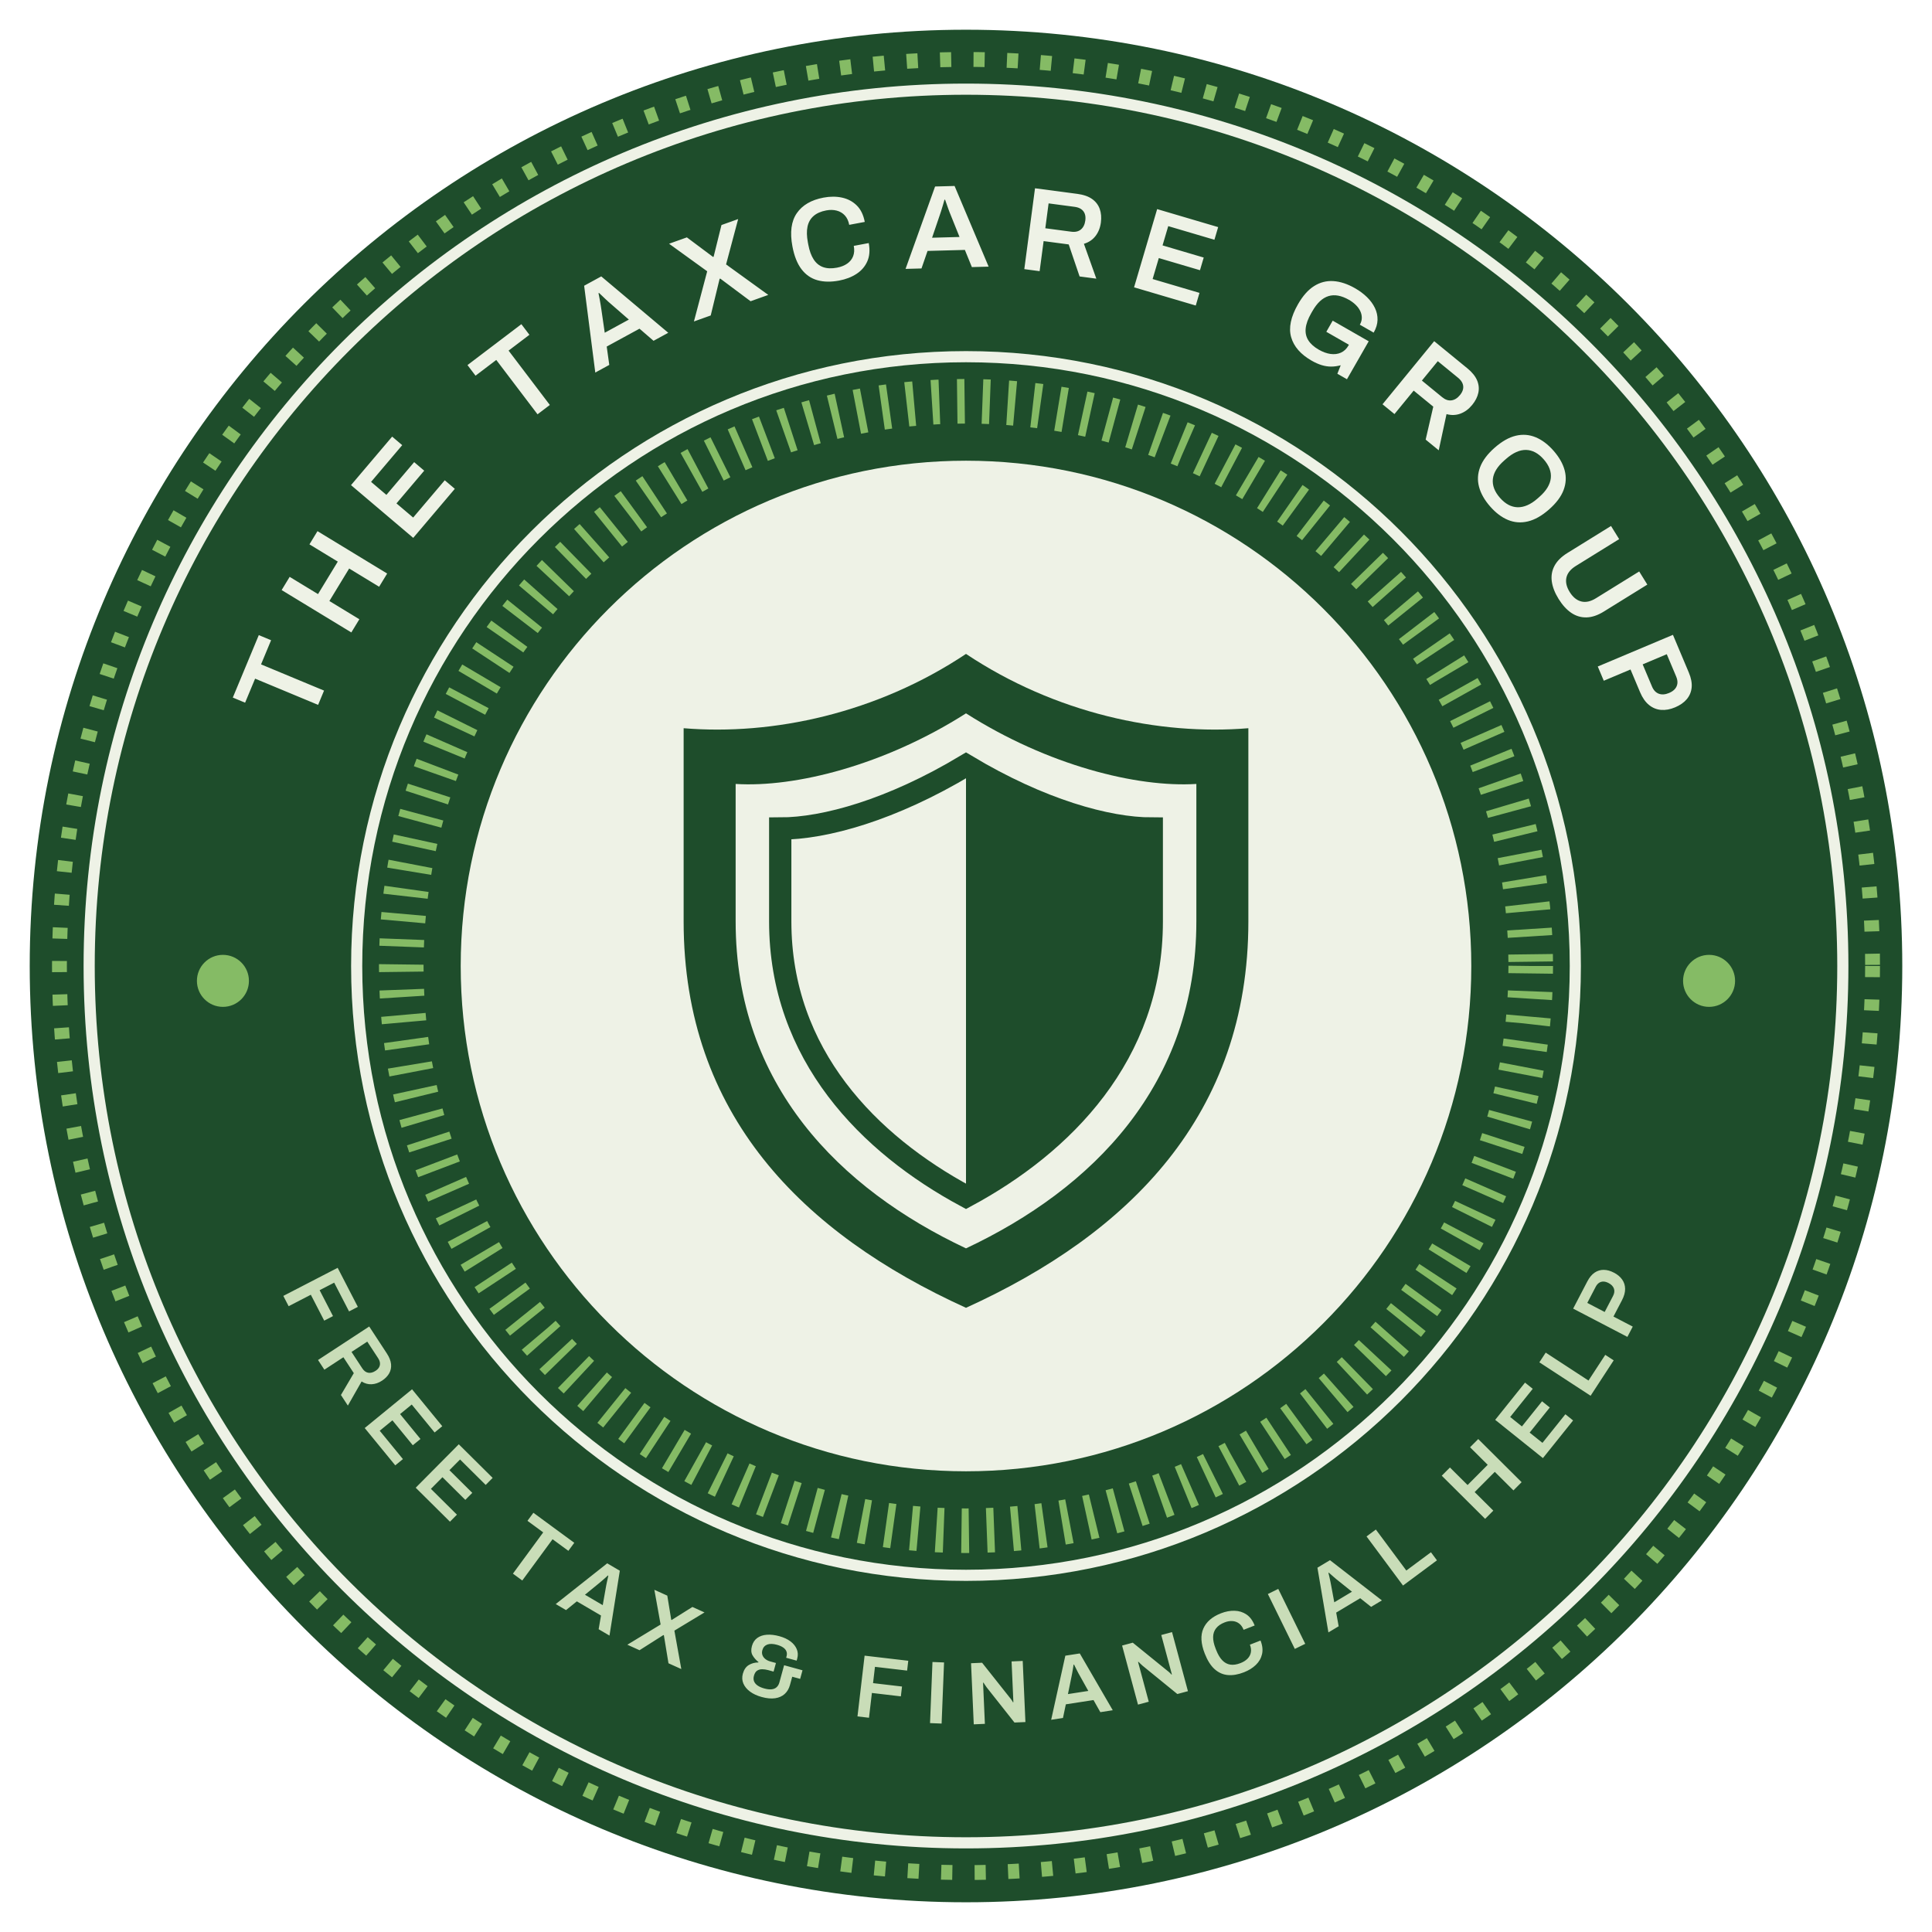
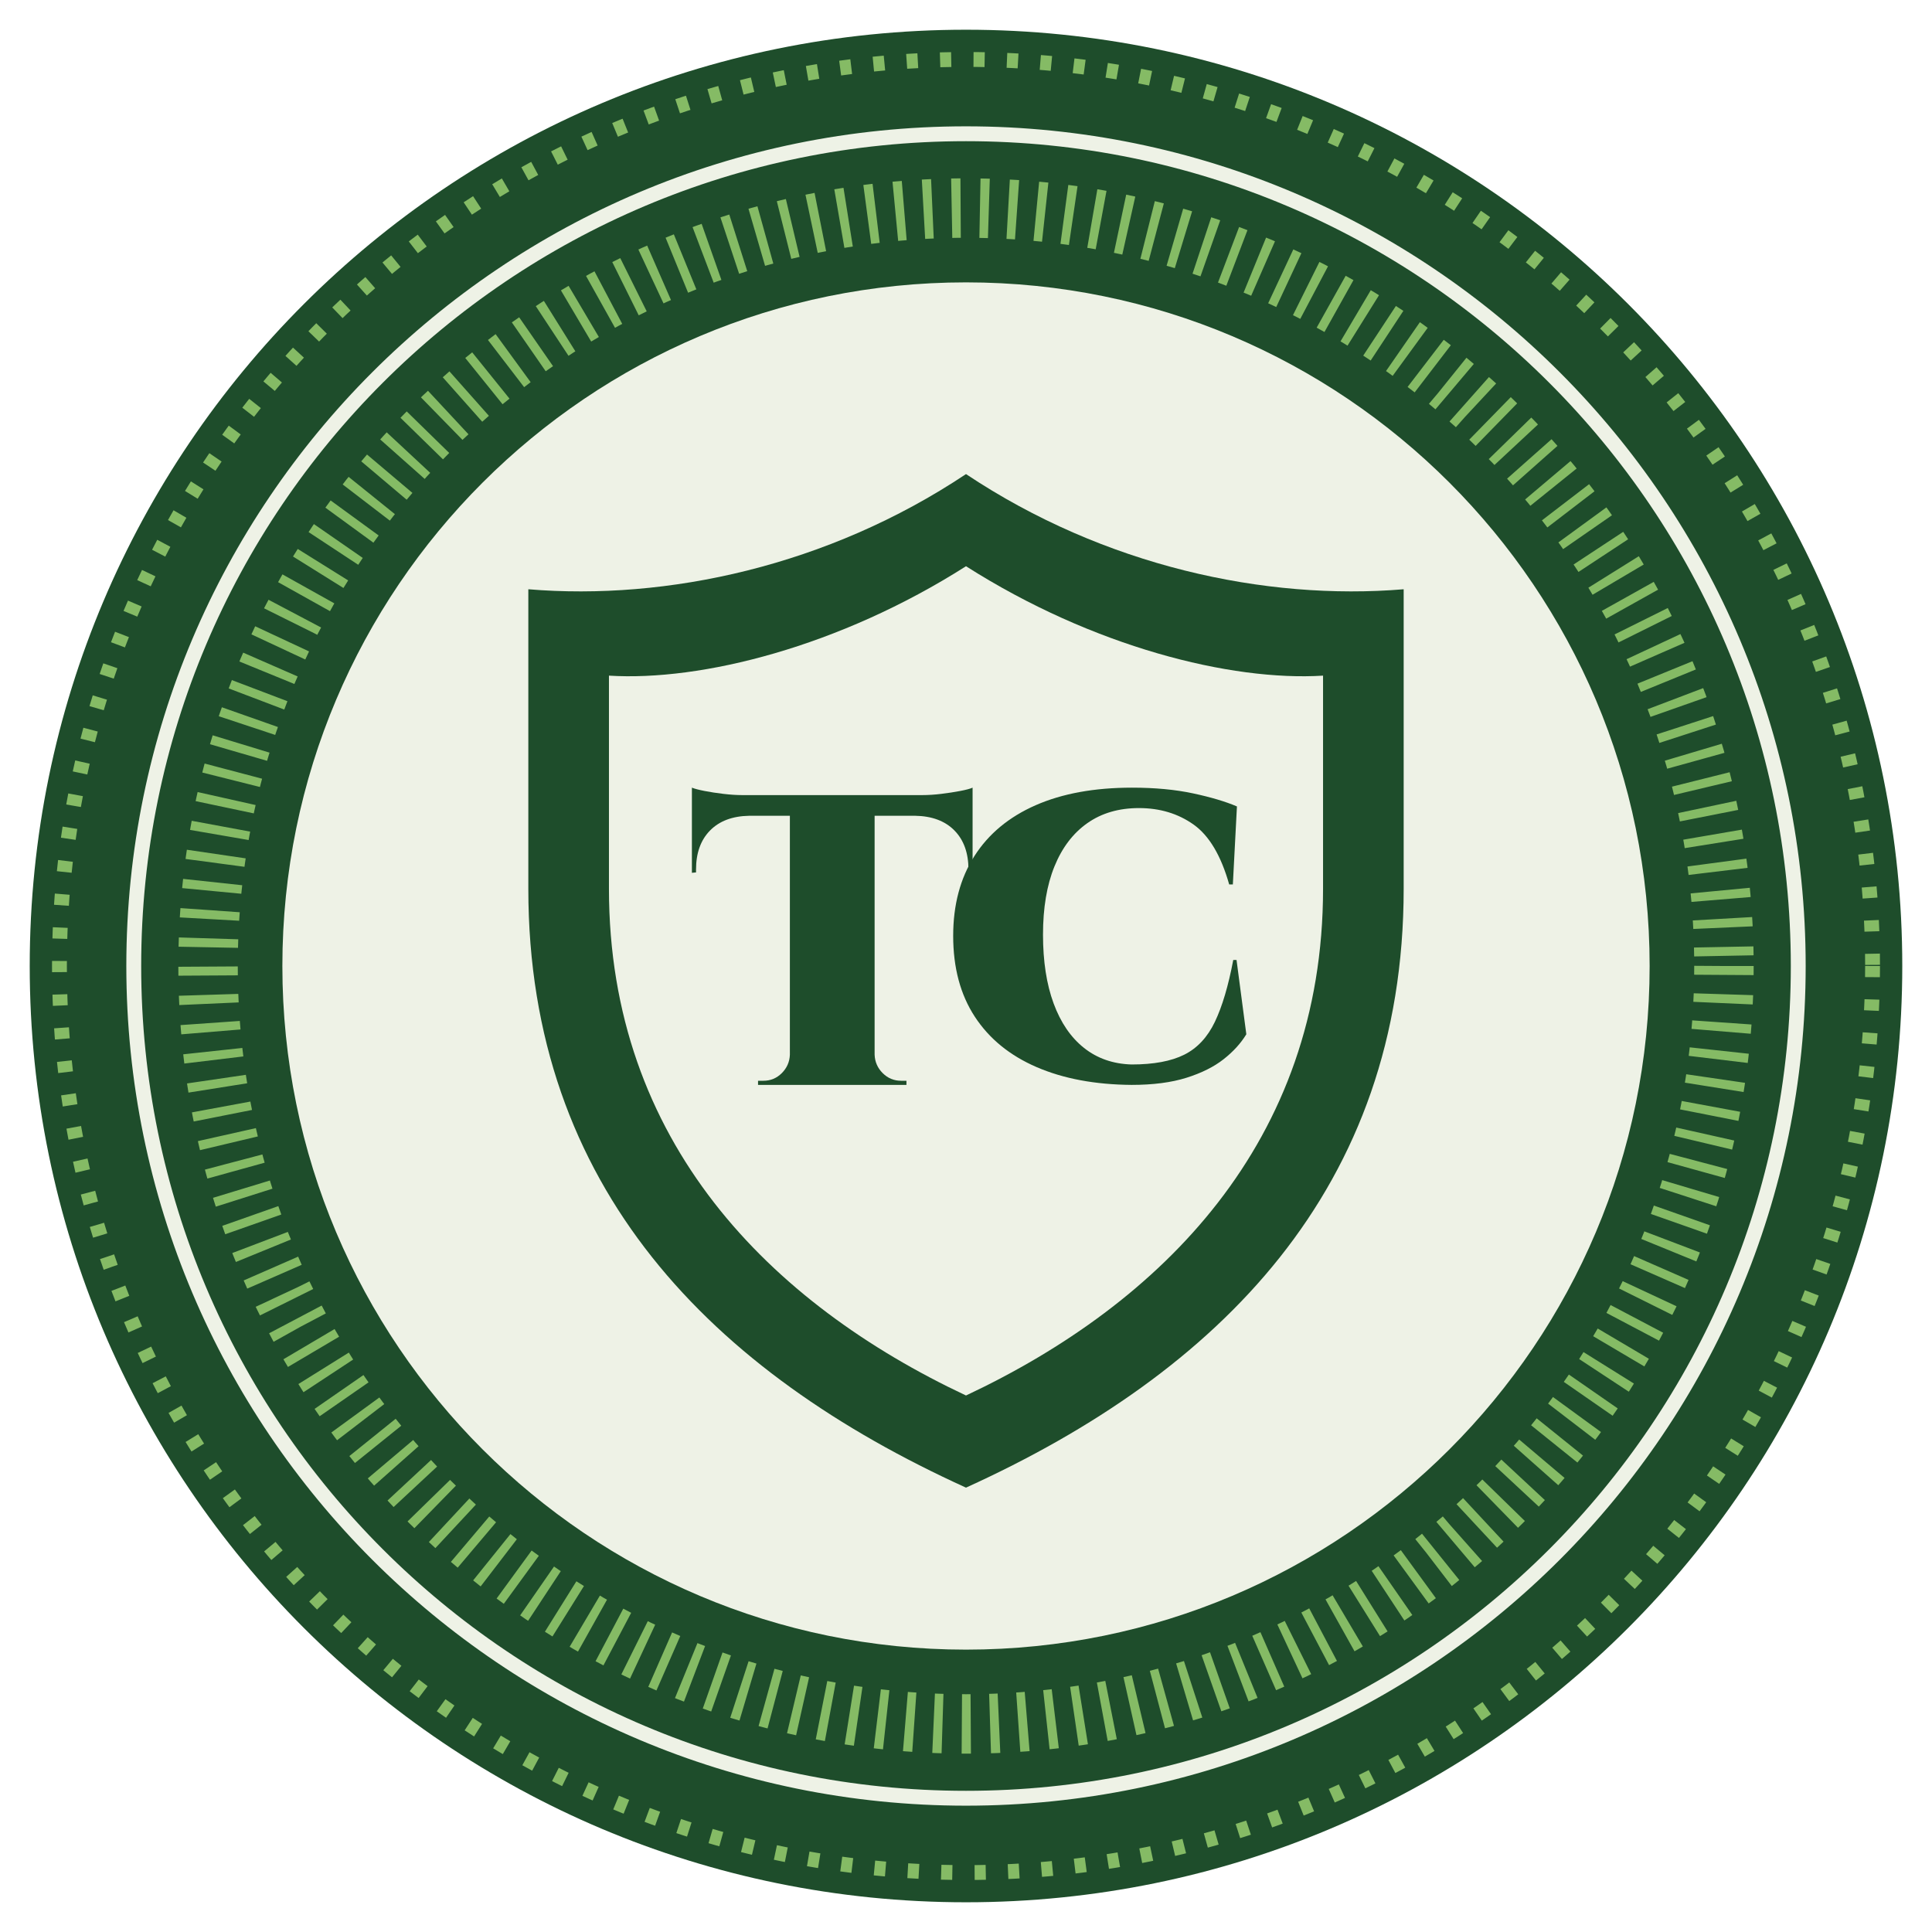
<svg xmlns="http://www.w3.org/2000/svg" viewBox="0 0 260 260" width="260" height="260">
  <circle cx="130" cy="130" r="126" fill="#1E4D2B" />
-   <circle cx="130" cy="130" r="118" fill="none" stroke="#EEF2E6" stroke-width="1.5" />
  <circle cx="130" cy="130" r="122" fill="none" stroke="#85BB65" stroke-width="2" stroke-dasharray="1.5 3" />
-   <circle cx="130" cy="130" r="82" fill="none" stroke="#EEF2E6" stroke-width="1.5" />
-   <circle cx="130" cy="130" r="76" fill="none" stroke="#85BB65" stroke-width="6" stroke-dasharray="1 2.4" />
-   <path d="M42.81 94.858 34.331 91.33 32.985 94.565 31.33 93.876 34.827 85.471 36.482 86.159 35.13 89.409 43.609 92.937Z M47.28 85.112 37.902 79.408 38.983 77.631 42.797 79.951 45.458 75.577 41.644 73.257 42.725 71.48 52.103 77.184 51.022 78.961 46.989 76.508 44.328 80.882 48.361 83.335Z M55.61 72.385 47.238 65.287 52.774 58.758 54.128 59.907 49.938 64.849 52 66.598 55.736 62.192 57.09 63.341 53.355 67.746 55.601 69.65 59.853 64.634 61.208 65.783Z M72.338 55.756 66.786 48.44 63.995 50.558 62.912 49.131 70.164 43.627 71.247 45.055 68.443 47.183 73.995 54.498Z M80.111 50.135 78.611 38.453 80.915 37.197 89.932 44.784 87.951 45.863 86.061 44.233 81.649 46.637 81.994 49.109ZM81.383 44.778 84.628 43.009 82.235 40.924Q82.102 40.814 81.906 40.639Q81.71 40.463 81.484 40.249Q81.258 40.035 81.029 39.814Q80.799 39.593 80.614 39.42L80.544 39.459Q80.612 39.786 80.692 40.216Q80.772 40.646 80.835 41.031Q80.899 41.415 80.928 41.636Z M93.386 43.261 95.171 36.508 90.041 32.801 92.437 31.945 95.96 34.578 96.035 34.551 97.093 30.283 99.338 29.481 97.712 35.583 103.391 39.688 101.01 40.539 96.932 37.493 96.842 37.525 95.646 42.454Z M112.927 37.758Q111.276 38.069 109.995 37.708Q108.714 37.346 107.861 36.229Q107.008 35.111 106.641 33.162Q106.105 30.315 107.232 28.687Q108.358 27.059 110.827 26.594Q112.163 26.343 113.326 26.596Q114.489 26.849 115.299 27.649Q116.109 28.449 116.375 29.865L114.284 30.258Q114.136 29.472 113.696 28.993Q113.255 28.514 112.605 28.344Q111.954 28.173 111.183 28.318Q110.114 28.519 109.485 29.069Q108.856 29.619 108.672 30.5Q108.487 31.381 108.715 32.592L108.78 32.938Q109.011 34.164 109.503 34.918Q109.995 35.673 110.772 35.95Q111.548 36.227 112.633 36.023Q113.451 35.869 114.012 35.478Q114.574 35.088 114.81 34.482Q115.046 33.875 114.898 33.089L116.911 32.711Q117.177 34.126 116.721 35.164Q116.265 36.202 115.272 36.853Q114.28 37.504 112.927 37.758Z M121.866 36.186 125.84 25.098 128.463 25.027 133.046 35.883 130.791 35.944 129.848 33.633 124.826 33.769 124.01 36.128ZM125.434 31.992 129.129 31.892 127.945 28.947Q127.876 28.788 127.782 28.543Q127.687 28.297 127.583 28.004Q127.479 27.711 127.375 27.409Q127.271 27.108 127.184 26.87L127.104 26.873Q127.017 27.195 126.892 27.615Q126.768 28.034 126.65 28.405Q126.532 28.777 126.457 28.987Z M137.847 36.219 139.287 25.338 145.013 26.095Q146.219 26.255 146.957 26.772Q147.696 27.29 147.991 28.103Q148.287 28.917 148.151 29.948Q148.01 31.011 147.426 31.765Q146.842 32.519 145.868 32.81L147.539 37.501L145.287 37.203L143.823 32.894L140.445 32.447L139.909 36.492ZM140.673 30.718 144.179 31.182Q144.972 31.287 145.461 30.884Q145.95 30.48 146.057 29.671Q146.126 29.148 145.983 28.766Q145.84 28.384 145.5 28.145Q145.161 27.907 144.622 27.835L141.116 27.371Z M152.617 38.667 155.724 28.14 163.934 30.563 163.431 32.266 157.216 30.432 156.451 33.025 161.991 34.66 161.488 36.363 155.948 34.729 155.115 37.552 161.422 39.414 160.919 41.117Z M176.507 48.532Q174.3 47.267 173.758 45.38Q173.216 43.493 174.68 40.939Q175.642 39.259 176.843 38.499Q178.043 37.74 179.439 37.829Q180.835 37.919 182.362 38.794Q183.279 39.319 183.965 39.989Q184.651 40.658 185.026 41.436Q185.401 42.213 185.382 43.051Q185.363 43.888 184.862 44.763L183.002 43.697Q183.265 43.239 183.266 42.769Q183.268 42.3 183.053 41.854Q182.838 41.408 182.447 41.028Q182.057 40.647 181.543 40.353Q180.78 39.916 180.088 39.787Q179.397 39.658 178.78 39.849Q178.164 40.04 177.626 40.543Q177.089 41.047 176.62 41.866L176.453 42.157Q175.808 43.282 175.714 44.187Q175.62 45.092 176.071 45.802Q176.521 46.512 177.479 47.06Q178.298 47.53 179.059 47.634Q179.82 47.738 180.449 47.462Q181.077 47.186 181.475 46.491L181.53 46.394L178.49 44.652L179.349 43.153L184.194 45.929L181.267 51.038L179.976 50.298L180.428 49.155Q179.773 49.333 179.146 49.334Q178.519 49.334 177.874 49.14Q177.229 48.946 176.507 48.532Z M186.053 54.406 193.006 45.913 197.475 49.572Q198.416 50.343 198.772 51.171Q199.127 52 198.95 52.848Q198.773 53.695 198.114 54.5Q197.435 55.329 196.542 55.663Q195.648 55.996 194.667 55.73L193.617 60.599L191.859 59.16L192.884 54.726L190.247 52.567L187.662 55.723ZM191.352 51.217 194.088 53.457Q194.707 53.964 195.335 53.879Q195.963 53.793 196.48 53.162Q196.815 52.754 196.894 52.353Q196.974 51.953 196.811 51.572Q196.647 51.19 196.227 50.845L193.491 48.605Z M200.531 68.151Q199.403 66.864 199.043 65.52Q198.683 64.175 199.196 62.843Q199.708 61.51 201.152 60.244Q202.608 58.968 203.99 58.639Q205.372 58.31 206.658 58.842Q207.944 59.374 209.073 60.662Q210.212 61.961 210.566 63.299Q210.921 64.638 210.414 65.965Q209.908 67.292 208.452 68.569Q207.008 69.835 205.62 70.169Q204.232 70.503 202.951 69.977Q201.671 69.451 200.531 68.151ZM201.855 66.991Q202.403 67.616 203 67.933Q203.598 68.25 204.237 68.264Q204.877 68.278 205.548 67.987Q206.219 67.697 206.905 67.095L207.169 66.863Q207.867 66.251 208.249 65.619Q208.63 64.986 208.7 64.35Q208.77 63.714 208.534 63.081Q208.298 62.447 207.749 61.822Q207.201 61.196 206.604 60.879Q206.007 60.562 205.367 60.549Q204.727 60.535 204.055 60.837Q203.384 61.139 202.686 61.751L202.421 61.983Q201.736 62.584 201.355 63.205Q200.974 63.827 200.904 64.463Q200.834 65.099 201.07 65.732Q201.306 66.365 201.855 66.991Z M209.744 80.595Q208.986 79.371 208.833 78.242Q208.679 77.114 209.198 76.143Q209.717 75.173 210.928 74.423L216.804 70.784L217.899 72.552L212.077 76.158Q211.002 76.823 210.801 77.729Q210.6 78.634 211.24 79.668Q211.88 80.702 212.789 80.939Q213.698 81.176 214.773 80.51L220.595 76.905L221.69 78.673L215.814 82.312Q214.603 83.062 213.499 83.087Q212.395 83.112 211.452 82.473Q210.51 81.833 209.744 80.595Z M215.021 89.695 225.137 85.434 227.273 90.507Q227.745 91.627 227.655 92.525Q227.564 93.422 226.997 94.095Q226.429 94.768 225.427 95.191Q224.439 95.607 223.54 95.534Q222.641 95.461 221.916 94.872Q221.19 94.284 220.712 93.148L219.427 90.096L215.829 91.611ZM221.063 89.407 222.324 92.4Q222.635 93.137 223.24 93.36Q223.846 93.582 224.613 93.259Q225.129 93.042 225.408 92.716Q225.688 92.39 225.737 91.97Q225.786 91.55 225.568 91.034L224.307 88.04Z" fill="#EEF2E6" />
-   <path d="M38.128 174.397 45.441 170.617 48.157 175.873 46.974 176.484 44.974 172.615 43.013 173.628 44.814 177.114 43.631 177.726 41.829 174.24 38.844 175.783Z M42.799 183.023 49.687 178.515 52.059 182.139Q52.558 182.902 52.626 183.575Q52.693 184.248 52.376 184.815Q52.058 185.381 51.405 185.808Q50.733 186.249 50.018 186.286Q49.304 186.323 48.662 185.912L46.814 189.158L45.881 187.732L47.613 184.791L46.213 182.652L43.653 184.328ZM47.308 181.936 48.76 184.155Q49.089 184.657 49.557 184.738Q50.026 184.818 50.538 184.483Q50.869 184.266 51.016 183.998Q51.163 183.729 51.133 183.42Q51.102 183.11 50.879 182.768L49.426 180.549Z M49.082 192.178 55.453 186.965 59.519 191.933 58.488 192.777 55.41 189.016 53.841 190.3 56.584 193.653 55.553 194.496 52.81 191.143 51.101 192.542 54.224 196.359 53.193 197.202Z M55.944 200.21 61.742 194.366 66.3 198.888 65.361 199.834 61.911 196.411 60.483 197.85 63.558 200.901 62.62 201.847 59.545 198.796 57.99 200.363 61.491 203.837 60.553 204.783Z M69.028 211.774 73.103 206.221 70.984 204.666 71.779 203.583 77.284 207.622 76.489 208.705 74.361 207.144 70.286 212.697Z M74.787 215.867 81.715 210.386 83.412 211.382 82.022 220.11 80.563 219.254 80.88 217.409 77.629 215.503 76.174 216.68ZM78.721 214.613 81.113 216.015 81.527 213.671Q81.547 213.543 81.584 213.349Q81.621 213.155 81.671 212.927Q81.721 212.699 81.775 212.466Q81.828 212.233 81.867 212.048L81.815 212.017Q81.632 212.188 81.386 212.405Q81.14 212.623 80.918 212.812Q80.695 213.002 80.565 213.106Z M84.425 221.339 88.903 218.62 88.061 213.948 89.801 214.733 90.333 217.988 90.388 218.013 93.181 216.258 94.81 216.993 90.756 219.443 91.688 224.615 89.96 223.836 89.342 220.068 89.276 220.039 86.065 222.079Z M102.506 228.375Q101.581 228.121 100.944 227.654Q100.307 227.186 100.042 226.566Q99.776 225.946 99.97 225.24Q100.196 224.418 100.77 224.072Q101.344 223.726 102.066 223.725L102.079 223.678Q101.559 223.262 101.273 222.76Q100.988 222.259 101.191 221.518Q101.385 220.812 101.906 220.433Q102.427 220.053 103.196 219.997Q103.964 219.94 104.89 220.194Q105.781 220.439 106.379 220.89Q106.977 221.34 107.224 221.937Q107.471 222.533 107.289 223.193L107.21 223.482L105.798 223.095L105.849 222.909Q105.954 222.528 105.831 222.226Q105.709 221.925 105.383 221.705Q105.058 221.485 104.549 221.345Q104.167 221.24 103.84 221.231Q103.512 221.222 103.263 221.316Q103.013 221.409 102.843 221.599Q102.673 221.788 102.593 222.078Q102.492 222.448 102.613 222.755Q102.734 223.062 103.011 223.275Q103.289 223.488 103.647 223.587L104.423 223.799L104.105 224.957L103.364 224.753Q102.959 224.642 102.568 224.64Q102.176 224.639 101.886 224.833Q101.597 225.027 101.463 225.513Q101.346 225.941 101.479 226.27Q101.613 226.599 101.964 226.839Q102.315 227.078 102.859 227.228Q103.426 227.383 103.836 227.34Q104.246 227.298 104.511 227.059Q104.775 226.821 104.886 226.416L105.522 224.101L107.998 224.781L107.68 225.938L106.616 225.646L106.308 226.769Q106.104 227.509 105.599 227.968Q105.093 228.426 104.315 228.542Q103.536 228.658 102.506 228.375Z M115.396 230.986 116.355 222.81 122.23 223.499 122.075 224.822 117.749 224.315 117.492 226.508 121.389 226.965 121.234 228.288 117.336 227.831 116.945 231.168Z M125.16 231.888 125.487 223.663 127.046 223.725 126.718 231.95Z M131.044 232.054 130.679 223.83 132.166 223.764 135.894 228.464Q135.957 228.533 136.046 228.655Q136.136 228.777 136.213 228.894Q136.29 229.011 136.317 229.081L136.377 229.079Q136.37 228.911 136.363 228.755Q136.356 228.599 136.349 228.443L136.134 223.588L137.632 223.522L137.997 231.746L136.523 231.811L132.781 227.076Q132.679 226.937 132.544 226.732Q132.408 226.528 132.357 226.446L132.297 226.449Q132.304 226.605 132.311 226.767Q132.318 226.929 132.325 227.096L132.542 231.988Z M141.462 231.441 143.369 222.815 145.313 222.514 149.751 230.157 148.079 230.416 147.159 228.786 143.435 229.362 143.051 231.195ZM143.719 227.983 146.459 227.558 145.299 225.479Q145.233 225.368 145.139 225.194Q145.046 225.021 144.941 224.812Q144.836 224.604 144.729 224.39Q144.623 224.175 144.537 224.007L144.477 224.016Q144.443 224.264 144.39 224.588Q144.337 224.912 144.284 225.199Q144.231 225.487 144.196 225.65Z M153.146 229.4 151.007 221.451 152.443 221.064 157.102 224.844Q157.178 224.898 157.292 224.997Q157.406 225.097 157.507 225.194Q157.607 225.292 157.649 225.355L157.707 225.339Q157.664 225.177 157.623 225.026Q157.582 224.876 157.542 224.725L156.279 220.032L157.727 219.642L159.867 227.591L158.441 227.975L153.762 224.164Q153.632 224.05 153.456 223.88Q153.28 223.71 153.211 223.641L153.154 223.657Q153.194 223.807 153.236 223.964Q153.278 224.12 153.322 224.283L154.594 229.01Z M167.405 225.049Q166.231 225.508 165.237 225.42Q164.243 225.332 163.458 224.628Q162.674 223.923 162.132 222.537Q161.34 220.515 161.944 219.158Q162.547 217.801 164.301 217.114Q165.251 216.743 166.143 216.768Q167.036 216.792 167.744 217.269Q168.452 217.746 168.846 218.751L167.359 219.333Q167.141 218.774 166.75 218.482Q166.359 218.191 165.855 218.156Q165.352 218.121 164.804 218.335Q164.044 218.632 163.657 219.125Q163.27 219.618 163.257 220.293Q163.244 220.968 163.581 221.829L163.677 222.075Q164.018 222.946 164.486 223.433Q164.953 223.921 165.564 224.017Q166.175 224.113 166.946 223.811Q167.528 223.584 167.887 223.218Q168.246 222.852 168.336 222.372Q168.425 221.892 168.207 221.334L169.637 220.774Q170.03 221.78 169.839 222.609Q169.648 223.437 169.007 224.055Q168.366 224.673 167.405 225.049Z M174.251 221.905 170.623 214.515 172.023 213.828 175.651 221.217Z M178.771 219.683 177.294 210.974 178.983 209.963 185.969 215.376 184.517 216.245 183.051 215.08 179.818 217.015 180.151 218.857ZM179.562 215.63 181.941 214.206 180.084 212.716Q179.981 212.638 179.829 212.512Q179.677 212.386 179.501 212.233Q179.326 212.079 179.147 211.921Q178.968 211.762 178.824 211.638L178.773 211.669Q178.834 211.912 178.907 212.232Q178.979 212.552 179.039 212.838Q179.098 213.124 179.127 213.289Z M188.812 213.375 183.903 206.767 185.156 205.837 189.256 211.356 192.57 208.895 193.378 209.983Z M199.862 204.4 194.026 198.595 195.126 197.489 197.5 199.85 200.208 197.127 197.834 194.766 198.934 193.66 204.771 199.465 203.671 200.571 201.161 198.075 198.453 200.798 200.963 203.294Z M207.64 196.225 201.217 191.077 205.232 186.067 206.271 186.9 203.232 190.692 204.814 191.961 207.523 188.58 208.563 189.414 205.853 192.794 207.576 194.175 210.661 190.326 211.7 191.159Z M214.056 187.834 207.162 183.336 208.014 182.03 213.773 185.787 216.029 182.33 217.164 183.07Z M219.007 179.913 211.708 176.108 213.616 172.447Q214.038 171.639 214.6 171.262Q215.162 170.885 215.822 170.891Q216.482 170.896 217.206 171.274Q217.919 171.645 218.306 172.199Q218.694 172.753 218.701 173.454Q218.708 174.155 218.281 174.974L217.132 177.176L219.729 178.53ZM215.951 176.561 217.077 174.401Q217.355 173.869 217.194 173.412Q217.032 172.956 216.479 172.668Q216.106 172.473 215.785 172.468Q215.463 172.462 215.197 172.635Q214.931 172.808 214.737 173.18L213.61 175.34Z" fill="#C9DDB8" />
-   <circle cx="30" cy="132" r="3.5" fill="#85BB65" />
-   <circle cx="230" cy="132" r="3.5" fill="#85BB65" />
-   <circle cx="130" cy="130" r="68" fill="#EEF2E6" />
-   <path d="M130 88 C142 96 156 99 168 98 L168 124 C168 150 152 166 130 176 C108 166 92 150 92 124 L92 98 C104 99 118 96 130 88 Z" fill="#1E4D2B" />
-   <path d="M130 96 C141 103 153 106 161 105.5 L161 124 C161 146 147 160 130 168 C113 160 99 146 99 124 L99 105.5 C107 106 119 103 130 96 Z" fill="#EEF2E6" />
-   <path d="M130 103 C140 109 149 111.5 155 111.5 L155 124 C155 142 143 154 130 161 C117 154 105 142 105 124 L105 111.5 C111 111.5 120 109 130 103 Z" fill="none" stroke="#1E4D2B" stroke-width="3" />
-   <path d="M130 103 C140 109 149 111.5 155 111.5 L155 124 C155 142 143 154 130 161 Z" fill="#1E4D2B" />
+   <circle cx="130" cy="130" r="112" fill="none" stroke="#EEF2E6" stroke-width="2" />
+   <circle cx="130" cy="130" r="102" fill="none" stroke="#85BB65" stroke-width="8" stroke-dasharray="1.2 2.6" />
+   <circle cx="130" cy="130" r="92" fill="#EEF2E6" />
+   <g transform="translate(130 132) scale(1.55) translate(-130 -132)">
+     <path d="M130 88 C142 96 156 99 168 98 L168 124 C168 150 152 166 130 176 C108 166 92 150 92 124 L92 98 C104 99 118 96 130 88 Z" fill="#1E4D2B" />
+     <path d="M130 96 C141 103 153 106 161 105.5 L161 124 C161 146 147 160 130 168 C113 160 99 146 99 124 L99 105.5 C107 106 119 103 130 96 Z" fill="#EEF2E6" />
+   </g>
+   <path d="M117.702 107.224V146.0H106.298V107.224ZM130.887 107.001V109.783H93.113V107.001ZM130.887 109.616V117.46L130.331 117.405V117.015Q130.331 113.677 128.439 111.758Q126.548 109.839 123.154 109.783V109.616ZM130.887 106.0V107.613L124.1 107.001Q125.324 107.001 126.687 106.834Q128.05 106.668 129.218 106.445Q130.387 106.223 130.887 106.0ZM106.465 141.939V146.0H102.014V145.444Q102.014 145.444 102.376 145.444Q102.737 145.444 102.737 145.444Q104.184 145.444 105.213 144.414Q106.242 143.385 106.298 141.939ZM117.535 141.939H117.702Q117.758 143.385 118.787 144.414Q119.816 145.444 121.263 145.444Q121.263 145.444 121.624 145.444Q121.986 145.444 121.986 145.444V146.0H117.535ZM100.846 109.616V109.783Q97.452 109.839 95.561 111.758Q93.669 113.677 93.669 117.015V117.405L93.113 117.46V109.616ZM93.113 106.0Q93.669 106.223 94.809 106.445Q95.95 106.668 97.341 106.834Q98.732 107.001 99.9 107.001L93.113 107.613Z" fill="#1E4D2B" />
+   <path d="M166.407 129.187 167.725 139.187Q166.626 141.0 164.676 142.538Q162.725 144.077 159.676 145.038Q156.626 146.0 152.286 146.0Q144.923 145.945 139.511 143.61Q134.099 141.275 131.187 136.824Q128.275 132.374 128.275 125.945Q128.275 119.681 131.132 115.203Q133.989 110.725 139.374 108.363Q144.758 106.0 152.341 106.0Q156.956 106.0 160.555 106.769Q164.154 107.538 166.462 108.527L165.912 119.022H165.418Q163.769 113.198 160.637 110.973Q157.505 108.747 153.275 108.747Q149.209 108.747 146.324 110.78Q143.44 112.813 141.901 116.604Q140.363 120.396 140.363 125.78Q140.363 131.165 141.791 135.038Q143.22 138.912 145.885 141.027Q148.549 143.143 152.286 143.253Q156.736 143.253 159.374 141.934Q162.011 140.615 163.495 137.511Q164.978 134.407 165.967 129.187Z" fill="#1E4D2B" />
</svg>
